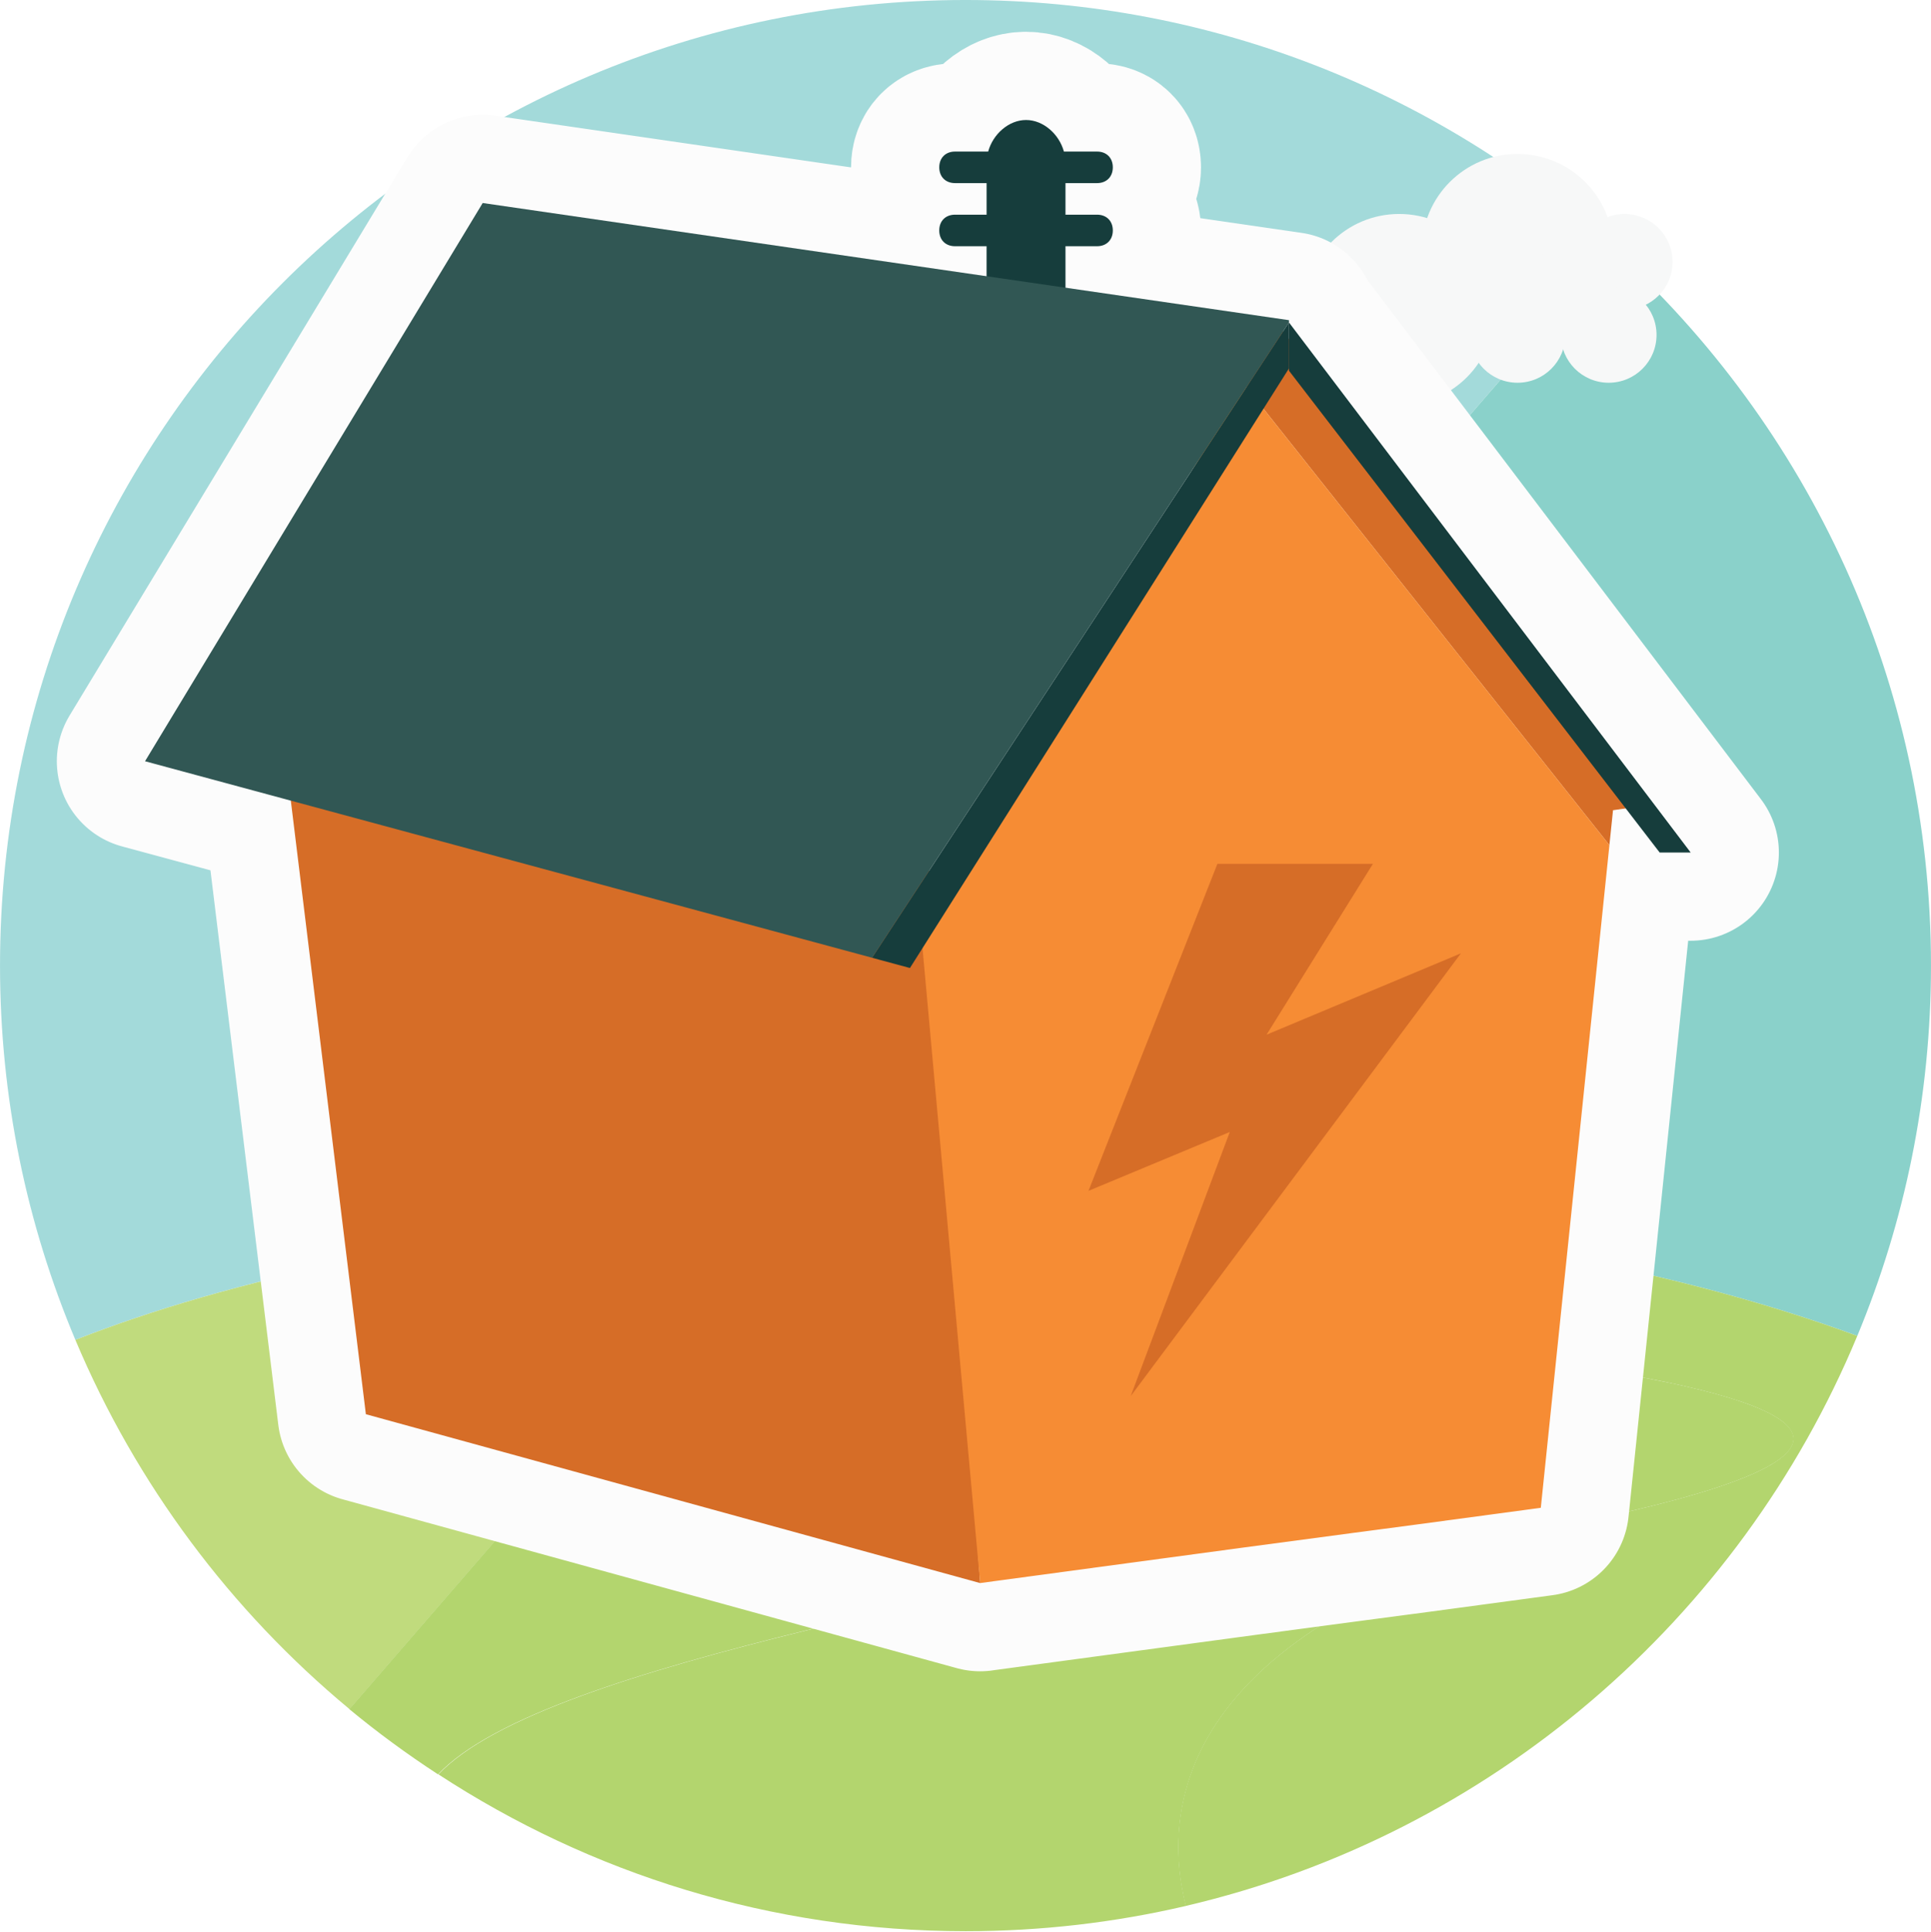
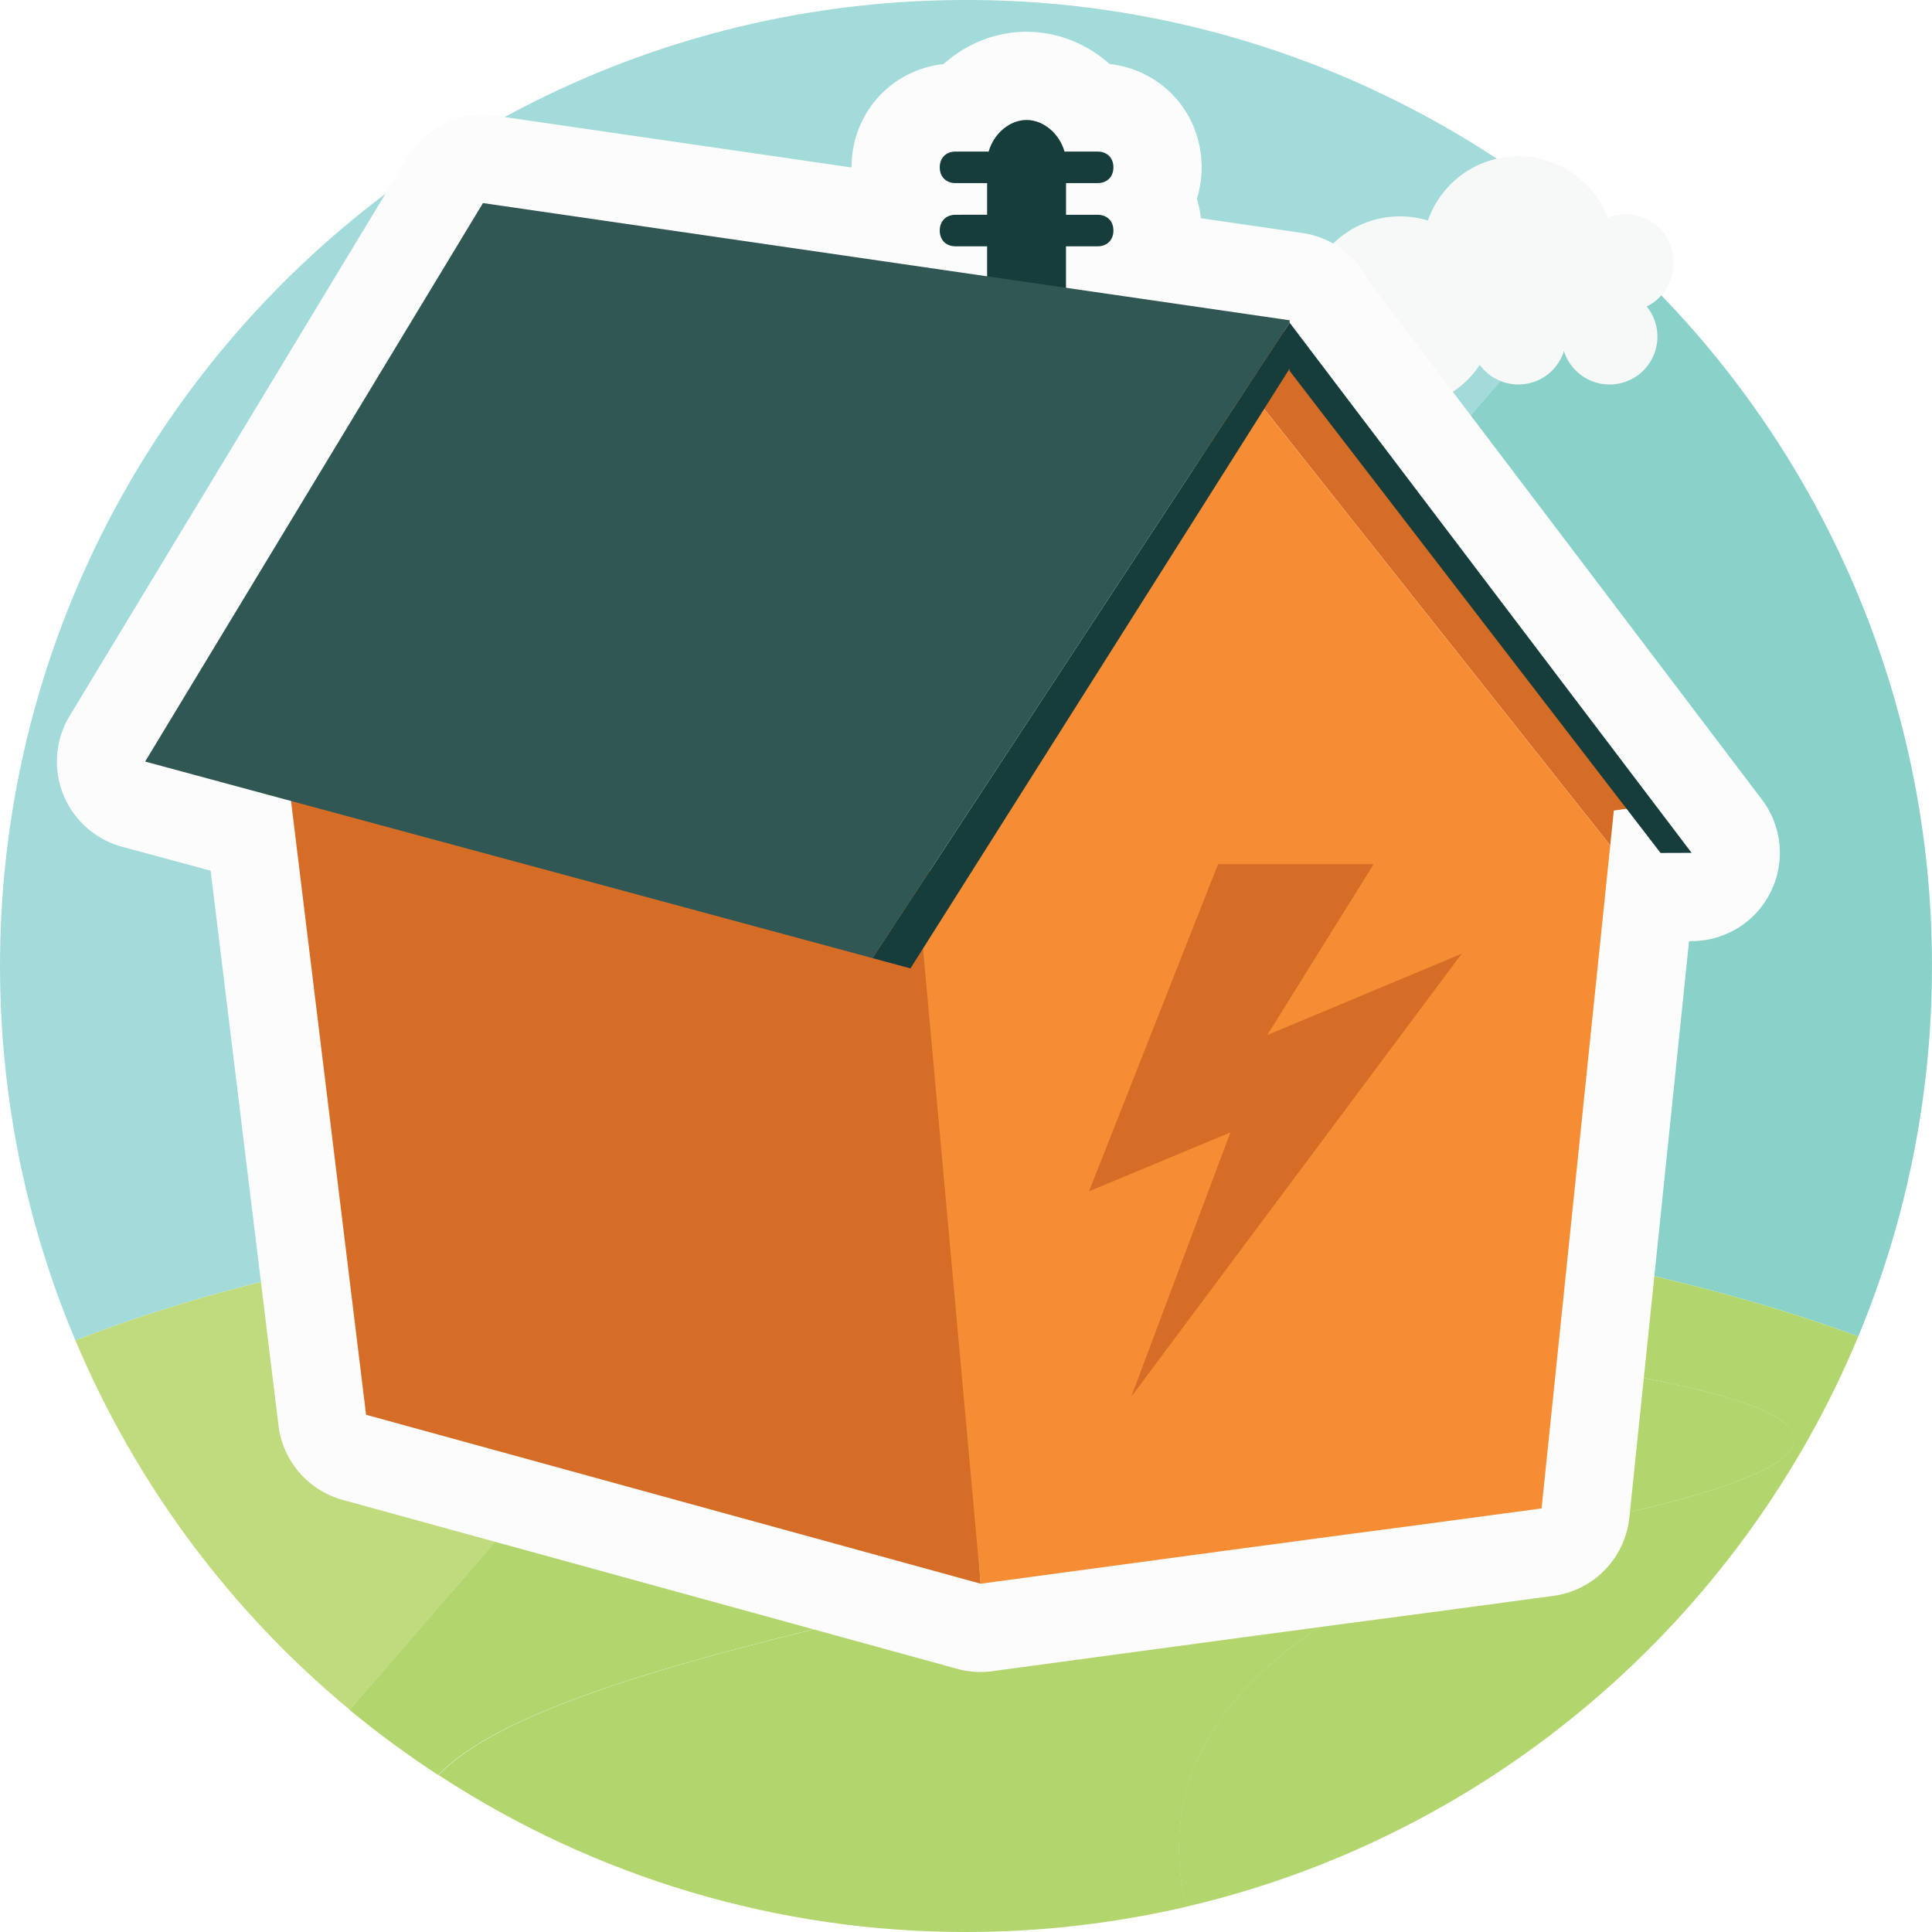
- <svg xmlns="http://www.w3.org/2000/svg" width="35.028mm" height="35.029mm" viewBox="0 0 35.028 35.029" version="1.1" id="svg16989">
-   <defs id="defs16983" />
-   <g id="layer1" transform="translate(84.79401,-131.319)">
-     <g transform="matrix(0.3527778,0,0,-0.3527778,-426.107,-206.1882)" id="g16897">
-       <path d="m 1050.455,-969.546 c -8.808,7.974 -20.489,12.833 -33.307,12.833 -27.419,0 -49.646,-22.228 -49.646,-49.647 0,-6.825 1.383,-13.325 3.875,-19.243 7.642,2.991 19.221,5.834 36.271,6.62 z" style="fill:#a3dada;fill-opacity:1;fill-rule:nonzero;stroke:none" id="path1710-6" />
-       <path d="m 1017.148,-1018.764 c 21.945,0 36.515,-3.195 45.858,-6.636 2.437,5.864 3.789,12.293 3.789,19.039 0,14.602 -6.306,27.73 -16.34,36.814 l -42.808,-49.437 c 3.001,0.139 6.152,0.22 9.501,0.22" style="fill:#8ad1ca;fill-opacity:1;fill-rule:nonzero;stroke:none" id="path1714-0" />
-       <path d="m 985.475,-1044.59 22.172,25.606 c -17.05,-0.786 -28.629,-3.629 -36.27,-6.62 3.123,-7.418 7.991,-13.921 14.098,-18.986" style="fill:#c0db7d;fill-opacity:1;fill-rule:nonzero;stroke:none" id="path1718-33" />
-       <path d="m 1063.005,-1025.4 c -9.343,3.441 -23.913,6.636 -45.858,6.636 -3.348,0 -6.5,-0.081 -9.5,-0.22 l -2.186,-2.524 c 0.247,-0.044 0.523,-0.094 0.824,-0.15 l 16.9,-2.939 c 0,0 58.667,-3 27.313,-10 -22.462,-5.015 -23.336,-14.905 -22.026,-20.111 15.662,3.655 28.472,14.726 34.533,29.308" style="fill:#b3d56e;fill-opacity:1;fill-rule:nonzero;stroke:none" id="path1722-6" />
-       <g transform="translate(528.0888,-2039.352)" id="g16529">
-         <path id="path1758-3" style="fill:#f7f8f8;fill-opacity:1;fill-rule:nonzero;stroke:none" d="m 516.28,1066.718 c 0,-2.717 -2.203,-4.92 -4.92,-4.92 -2.717,0 -4.92,2.203 -4.92,4.92 0,2.717 2.203,4.92 4.92,4.92 2.717,0 4.92,-2.203 4.92,-4.92" />
-         <path id="path1762-0" style="fill:#f7f8f8;fill-opacity:1;fill-rule:nonzero;stroke:none" d="m 525.417,1069.178 c 0,-1.359 -1.101,-2.46 -2.46,-2.46 -1.359,0 -2.46,1.101 -2.46,2.46 0,1.359 1.101,2.46 2.46,2.46 1.359,0 2.46,-1.101 2.46,-2.46" />
-         <path id="path1766-0" style="fill:#f7f8f8;fill-opacity:1;fill-rule:nonzero;stroke:none" d="m 524.594,1065.42 c 0,-1.359 -1.101,-2.46 -2.46,-2.46 -1.359,0 -2.46,1.101 -2.46,2.46 0,1.359 1.101,2.46 2.46,2.46 1.359,0 2.46,-1.101 2.46,-2.46" />
-         <path id="path1770-4" style="fill:#f7f8f8;fill-opacity:1;fill-rule:nonzero;stroke:none" d="m 519.906,1065.42 c 0,-1.359 -1.101,-2.46 -2.46,-2.46 -1.359,0 -2.46,1.101 -2.46,2.46 0,1.359 1.101,2.46 2.46,2.46 1.359,0 2.46,-1.101 2.46,-2.46" />
-         <path id="path1774-5" style="fill:#f7f8f8;fill-opacity:1;fill-rule:nonzero;stroke:none" d="m 522.366,1069.806 c 0,-2.717 -2.203,-4.92 -4.92,-4.92 -2.717,0 -4.92,2.203 -4.92,4.92 0,2.717 2.203,4.92 4.92,4.92 2.717,0 4.92,-2.203 4.92,-4.92" />
-         <path id="path1778-4" style="fill:#f7f8f8;fill-opacity:1;fill-rule:nonzero;stroke:none" d="m 513.982,1068.691 c 0,0 -8.192,-3.46 -12.11,-3.271 -3.918,0.188 13.673,-3.622 17.379,1.298 3.707,4.92 -5.269,1.973 -5.269,1.973" />
-       </g>
-       <path d="m 1034.043,-1034.42 c 0.053,0.02 0.098,0.041 0.148,0.061 0.102,0.041 0.203,0.083 0.293,0.125 0.052,0.025 0.097,0.05 0.146,0.076 0.075,0.039 0.149,0.078 0.215,0.119 0.044,0.027 0.083,0.055 0.124,0.083 0.057,0.039 0.112,0.079 0.161,0.12 0.035,0.029 0.066,0.058 0.096,0.087 0.043,0.041 0.081,0.082 0.115,0.123 0.025,0.03 0.048,0.06 0.069,0.091 0.028,0.042 0.052,0.085 0.073,0.128 0.014,0.03 0.029,0.06 0.04,0.091 0.016,0.045 0.026,0.092 0.034,0.138 0,0.029 0.012,0.057 0.014,0.086 0,0.051 -10e-4,0.103 -0.01,0.155 0,0.025 0,0.05 -0.01,0.075 -0.014,0.071 -0.036,0.143 -0.066,0.215 0,0.01 0,0.013 -0.01,0.02 -0.034,0.079 -0.078,0.16 -0.13,0.24 -0.015,0.024 -0.034,0.047 -0.051,0.07 -0.04,0.058 -0.082,0.116 -0.131,0.174 -0.025,0.03 -0.054,0.06 -0.081,0.09 -0.047,0.053 -0.095,0.105 -0.149,0.158 -0.033,0.032 -0.069,0.065 -0.105,0.098 -0.054,0.051 -0.11,0.101 -0.17,0.152 -0.04,0.034 -0.082,0.069 -0.125,0.103 -0.061,0.049 -0.125,0.099 -0.191,0.149 -0.046,0.035 -0.093,0.07 -0.142,0.105 -0.07,0.051 -0.142,0.101 -0.217,0.152 -0.049,0.034 -0.099,0.068 -0.15,0.102 -0.081,0.053 -0.164,0.106 -0.248,0.159 -0.051,0.032 -0.1,0.063 -0.152,0.095 -0.093,0.057 -0.19,0.114 -0.287,0.171 -0.048,0.028 -0.095,0.056 -0.145,0.085 -0.123,0.07 -0.249,0.141 -0.378,0.211 -0.026,0.014 -0.05,0.028 -0.077,0.043 -0.156,0.084 -0.317,0.169 -0.481,0.254 -0.047,0.025 -0.097,0.049 -0.146,0.074 -0.116,0.059 -0.233,0.118 -0.352,0.178 -0.069,0.034 -0.139,0.068 -0.209,0.102 -0.101,0.049 -0.202,0.098 -0.305,0.147 -0.075,0.036 -0.152,0.072 -0.228,0.108 -0.102,0.048 -0.204,0.096 -0.307,0.144 -0.074,0.034 -0.148,0.068 -0.223,0.102 -0.106,0.048 -0.212,0.097 -0.319,0.145 -0.077,0.035 -0.155,0.069 -0.232,0.104 -0.102,0.045 -0.203,0.09 -0.305,0.135 -0.082,0.036 -0.163,0.072 -0.245,0.107 -0.1,0.044 -0.201,0.088 -0.302,0.131 -0.082,0.036 -0.165,0.071 -0.247,0.106 -0.094,0.041 -0.188,0.08 -0.281,0.12 -0.091,0.039 -0.183,0.078 -0.273,0.116 -0.068,0.029 -0.135,0.057 -0.203,0.085 -0.446,0.188 -0.886,0.37 -1.308,0.544 l -7.579,-1.529 -16.037,4.718 -17.5,-20.211 c 1.451,-1.203 2.978,-2.319 4.561,-3.353 5.582,5.909 30.36,9.373 43.483,13.346 0.19,0.057 0.363,0.117 0.524,0.177" style="fill:#b3d56e;fill-opacity:1;fill-rule:nonzero;stroke:none" id="path1794-9" />
-       <path d="m 1036.503,-1025.567 -9.913,-2.001 c 0.423,-0.174 0.862,-0.356 1.308,-0.544 0.068,-0.028 0.135,-0.056 0.203,-0.085 0.091,-0.038 0.182,-0.077 0.273,-0.116 0.094,-0.04 0.187,-0.079 0.281,-0.12 0.083,-0.035 0.165,-0.071 0.248,-0.106 0.1,-0.044 0.201,-0.087 0.302,-0.131 0.081,-0.036 0.163,-0.071 0.244,-0.107 0.102,-0.045 0.204,-0.09 0.305,-0.135 0.078,-0.035 0.155,-0.069 0.233,-0.104 0.106,-0.048 0.213,-0.097 0.319,-0.145 0.074,-0.034 0.148,-0.068 0.222,-0.102 0.103,-0.048 0.205,-0.096 0.307,-0.144 0.077,-0.036 0.153,-0.072 0.229,-0.108 0.102,-0.049 0.203,-0.098 0.304,-0.147 0.07,-0.034 0.14,-0.068 0.21,-0.103 0.119,-0.059 0.235,-0.118 0.352,-0.177 0.048,-0.025 0.098,-0.049 0.146,-0.074 0.164,-0.085 0.324,-0.169 0.481,-0.254 0.026,-0.015 0.051,-0.029 0.077,-0.043 0.128,-0.07 0.255,-0.141 0.378,-0.211 0.049,-0.029 0.096,-0.057 0.145,-0.085 0.097,-0.057 0.193,-0.114 0.286,-0.171 0.052,-0.032 0.102,-0.064 0.152,-0.095 0.085,-0.053 0.168,-0.106 0.248,-0.159 0.051,-0.034 0.101,-0.068 0.151,-0.102 0.074,-0.051 0.147,-0.101 0.216,-0.152 0.049,-0.035 0.096,-0.07 0.142,-0.105 0.067,-0.05 0.13,-0.1 0.192,-0.149 0.042,-0.035 0.084,-0.069 0.125,-0.103 0.059,-0.051 0.115,-0.101 0.17,-0.152 0.035,-0.033 0.071,-0.066 0.105,-0.098 0.053,-0.053 0.101,-0.105 0.148,-0.158 0.027,-0.03 0.057,-0.06 0.082,-0.09 0.048,-0.058 0.09,-0.116 0.131,-0.174 0.016,-0.023 0.035,-0.047 0.05,-0.07 0.052,-0.08 0.096,-0.161 0.13,-0.24 0,-0.01 0,-0.013 0.01,-0.02 0.03,-0.072 0.052,-0.144 0.066,-0.215 0.01,-0.025 0,-0.05 0.01,-0.075 0.01,-0.052 0.01,-0.104 0.01,-0.155 0,-0.029 -0.01,-0.058 -0.015,-0.086 -0.01,-0.046 -0.017,-0.093 -0.033,-0.138 -0.011,-0.031 -0.026,-0.061 -0.041,-0.091 -0.021,-0.043 -0.044,-0.086 -0.073,-0.129 -0.02,-0.03 -0.044,-0.06 -0.068,-0.09 -0.034,-0.041 -0.073,-0.082 -0.115,-0.123 -0.03,-0.029 -0.062,-0.058 -0.096,-0.087 -0.049,-0.041 -0.104,-0.081 -0.162,-0.121 -0.04,-0.027 -0.079,-0.055 -0.124,-0.082 -0.065,-0.041 -0.139,-0.08 -0.215,-0.119 -0.048,-0.026 -0.093,-0.051 -0.146,-0.076 -0.089,-0.042 -0.19,-0.084 -0.292,-0.125 -0.05,-0.02 -0.095,-0.041 -0.149,-0.061 -0.161,-0.06 -0.334,-0.12 -0.523,-0.177 -13.124,-3.973 -37.901,-7.437 -43.483,-13.346 7.795,-5.094 17.104,-8.064 27.112,-8.064 3.896,0 7.687,0.45 11.324,1.299 -1.31,5.206 -0.436,15.096 22.026,20.111 21.243,4.743 1.165,7.649 -13.995,9.03" style="fill:#b3d56e;fill-opacity:1;fill-rule:nonzero;stroke:none" id="path1798-9" />
-       <path d="m 1036.211,-1041.254 c 0.07,-0.036 0.139,-0.07 0.207,-0.104 -0.068,0.036 -0.138,0.07 -0.207,0.104" style="fill:#f9e389;fill-opacity:1;fill-rule:nonzero;stroke:none;stroke-width:1.417" id="path1802-49" />
-       <path d="m 1037.745,-1042.079 c 0.071,-0.041 0.138,-0.081 0.205,-0.12 -0.068,0.039 -0.135,0.079 -0.205,0.12" style="fill:#f9e389;fill-opacity:1;fill-rule:nonzero;stroke:none;stroke-width:1.417" id="path1806-8" />
-       <path d="m 1037.1,-1041.72 c 0.037,-0.02 0.072,-0.041 0.109,-0.062 -0.037,0.02 -0.072,0.042 -0.109,0.062" style="fill:#f9e389;fill-opacity:1;fill-rule:nonzero;stroke:none;stroke-width:1.417" id="path1810-1" />
-       <path d="m 1038.357,-1042.442 c 0.073,-0.045 0.143,-0.091 0.215,-0.135 -0.071,0.044 -0.142,0.089 -0.215,0.135" style="fill:#f9e389;fill-opacity:1;fill-rule:nonzero;stroke:none;stroke-width:1.417" id="path1814-6" />
-       <path d="m 1035.416,-1040.858 c 0.099,-0.049 0.198,-0.096 0.296,-0.145 -0.098,0.049 -0.197,0.096 -0.296,0.145" style="fill:#f9e389;fill-opacity:1;fill-rule:nonzero;stroke:none;stroke-width:1.417" id="path1818-3" />
-       <path d="m 1030.497,-1038.66 c -0.633,0.265 -1.256,0.524 -1.854,0.771 0.598,-0.247 1.222,-0.506 1.854,-0.771" style="fill:#f9e389;fill-opacity:1;fill-rule:nonzero;stroke:none;stroke-width:1.417" id="path1822-9" />
-       <path d="m 1034.66,-1040.496 c 0.108,-0.051 0.217,-0.102 0.325,-0.153 -0.108,0.051 -0.217,0.102 -0.325,0.153" style="fill:#f9e389;fill-opacity:1;fill-rule:nonzero;stroke:none;stroke-width:1.417" id="path1826-3" />
-       <path d="m 1032.349,-1039.451 c 0.116,-0.051 0.231,-0.101 0.347,-0.152 -0.116,0.051 -0.231,0.101 -0.347,0.152" style="fill:#f9e389;fill-opacity:1;fill-rule:nonzero;stroke:none;stroke-width:1.417" id="path1830-3" />
-       <path d="m 1030.785,-1038.781 c 0.129,-0.053 0.258,-0.109 0.387,-0.164 -0.129,0.056 -0.258,0.11 -0.387,0.164" style="fill:#f9e389;fill-opacity:1;fill-rule:nonzero;stroke:none;stroke-width:1.417" id="path1834-4" />
-       <path d="m 1031.571,-1039.115 c 0.116,-0.05 0.234,-0.101 0.35,-0.15 -0.116,0.05 -0.234,0.101 -0.35,0.15" style="fill:#f9e389;fill-opacity:1;fill-rule:nonzero;stroke:none;stroke-width:1.417" id="path1838-6" />
-       <path d="m 1033.128,-1039.794 c 0.11,-0.05 0.22,-0.097 0.33,-0.147 -0.11,0.05 -0.22,0.097 -0.33,0.147" style="fill:#f9e389;fill-opacity:1;fill-rule:nonzero;stroke:none;stroke-width:1.417" id="path1842-1" />
-       <path d="m 1033.91,-1040.147 c 0.104,-0.049 0.211,-0.096 0.315,-0.144 -0.104,0.049 -0.21,0.096 -0.315,0.144" style="fill:#f9e389;fill-opacity:1;fill-rule:nonzero;stroke:none;stroke-width:1.417" id="path1846-5" />
-       <path d="m 1035.305,-1032.317 c 0.016,-0.023 0.036,-0.047 0.05,-0.07 -0.014,0.023 -0.034,0.047 -0.05,0.07" style="fill:#f9e389;fill-opacity:1;fill-rule:nonzero;stroke:none" id="path1850-6" />
-       <path d="m 1034.968,-1033.957 c -0.04,-0.028 -0.079,-0.056 -0.124,-0.083 0.045,0.027 0.084,0.055 0.124,0.083" style="fill:#f9e389;fill-opacity:1;fill-rule:nonzero;stroke:none" id="path1854-1" />
-       <path d="m 1040.694,-1044.246 c 0.038,-0.043 0.079,-0.085 0.115,-0.128 -0.035,0.043 -0.077,0.085 -0.115,0.128" style="fill:#f9e389;fill-opacity:1;fill-rule:nonzero;stroke:none;stroke-width:1.417" id="path1858-7" />
-       <path d="m 1040.334,-1043.883 c 0.051,-0.046 0.102,-0.094 0.149,-0.14 -0.046,0.046 -0.098,0.094 -0.149,0.14" style="fill:#f9e389;fill-opacity:1;fill-rule:nonzero;stroke:none;stroke-width:1.417" id="path1862-2" />
-       <path d="m 1035.523,-1033.316 c -0.011,-0.031 -0.026,-0.06 -0.041,-0.091 0.015,0.03 0.03,0.06 0.041,0.091" style="fill:#f9e389;fill-opacity:1;fill-rule:nonzero;stroke:none" id="path1866-2" />
-       <path d="m 1035.557,-1032.862 c 0.01,-0.025 0,-0.05 0.01,-0.075 0,0.025 0,0.05 -0.01,0.075" style="fill:#f9e389;fill-opacity:1;fill-rule:nonzero;stroke:none" id="path1870-9" />
-       <path d="m 1035.486,-1032.627 c 0,-0.01 0,-0.013 0.01,-0.019 0,0.01 0,0.013 -0.01,0.019" style="fill:#f9e389;fill-opacity:1;fill-rule:nonzero;stroke:none" id="path1874-2" />
-       <path d="m 1035.226,-1033.749 c -0.03,-0.029 -0.062,-0.058 -0.096,-0.087 0.034,0.029 0.066,0.058 0.096,0.087" style="fill:#f9e389;fill-opacity:1;fill-rule:nonzero;stroke:none" id="path1878-8" />
-       <path d="m 1039.917,-1043.522 c 0.059,-0.049 0.12,-0.097 0.177,-0.146 -0.057,0.048 -0.117,0.098 -0.177,0.146" style="fill:#f9e389;fill-opacity:1;fill-rule:nonzero;stroke:none;stroke-width:1.417" id="path1882-1" />
-       <path d="m 1035.571,-1033.092 c 0,-0.029 -0.01,-0.058 -0.014,-0.086 0,0.028 0.012,0.057 0.014,0.086" style="fill:#f9e389;fill-opacity:1;fill-rule:nonzero;stroke:none" id="path1886-2" />
-       <path d="m 1038.923,-1042.802 c 0.073,-0.049 0.143,-0.096 0.214,-0.145 -0.071,0.049 -0.14,0.096 -0.214,0.145" style="fill:#f9e389;fill-opacity:1;fill-rule:nonzero;stroke:none;stroke-width:1.417" id="path1890-4" />
-       <path d="m 1039.444,-1043.162 c 0.07,-0.05 0.136,-0.099 0.201,-0.149 -0.065,0.05 -0.132,0.099 -0.201,0.149" style="fill:#f9e389;fill-opacity:1;fill-rule:nonzero;stroke:none;stroke-width:1.417" id="path1894-7" />
-       <path d="m 1035.409,-1033.535 c -0.021,-0.03 -0.044,-0.06 -0.068,-0.09 0.024,0.03 0.047,0.06 0.068,0.09" style="fill:#f9e389;fill-opacity:1;fill-rule:nonzero;stroke:none" id="path1898-8" />
-       <path d="m 1034.191,-1034.359 c -0.05,-0.02 -0.095,-0.041 -0.148,-0.061 0.053,0.02 0.098,0.041 0.148,0.061" style="fill:#f9e389;fill-opacity:1;fill-rule:nonzero;stroke:none" id="path1902-6" />
-       <path d="m 1034.63,-1034.158 c -0.048,-0.025 -0.094,-0.051 -0.146,-0.076 0.052,0.025 0.098,0.051 0.146,0.076" style="fill:#f9e389;fill-opacity:1;fill-rule:nonzero;stroke:none" id="path1906-3" />
-       <path d="m 1027.37,-1037.363 c -0.329,0.136 -0.651,0.271 -0.955,0.398 0.305,-0.128 0.627,-0.262 0.955,-0.398" style="fill:#f7f8f8;fill-opacity:1;fill-rule:nonzero;stroke:none;stroke-width:1.417" id="path1910-7" />
-       <path d="m 1028.005,-1037.626 c -0.083,0.034 -0.17,0.07 -0.252,0.104 0.082,-0.036 0.169,-0.071 0.252,-0.104" style="fill:#f7f8f8;fill-opacity:1;fill-rule:nonzero;stroke:none;stroke-width:1.417" id="path1914-7" />
-       <path d="m 1028.643,-1037.889 v 0 c -0.215,0.089 -0.428,0.177 -0.638,0.264 0.213,-0.088 0.419,-0.173 0.638,-0.264" style="fill:#f7f8f8;fill-opacity:1;fill-rule:nonzero;stroke:none;stroke-width:1.417" id="path1930-25" />
-       <path id="path1922-3" style="fill:#a0c45b;fill-opacity:1;fill-rule:nonzero;stroke:none;stroke-width:1.417" d="m 1028.643,-1037.889 c -0.218,0.091 -0.425,0.176 -0.638,0.264 -0.084,0.034 -0.169,0.07 -0.252,0.103 -0.129,0.053 -0.257,0.107 -0.383,0.159 -0.329,0.136 -0.651,0.271 -0.954,0.398 -9.464,3.979 -21.043,6.428 -26.552,7.453 l -1.177,0.204 -3.517,-4.061 22.731,-6.687 z" />
-       <path d="m 1027.753,-1037.521 c -0.13,0.053 -0.255,0.107 -0.383,0.159 0.126,-0.052 0.254,-0.107 0.383,-0.159" style="fill:#f7f8f8;fill-opacity:1;fill-rule:nonzero;stroke:none;stroke-width:1.417" id="path1934-3" />
-       <path id="path1918-2" style="fill:#b3d56e;fill-opacity:1;fill-rule:nonzero;stroke:none;stroke-width:1.417" d="m 999.864,-1029.512 23.954,-4.166 c 0,0 8.649,-0.444 18.875,-1.375 l 4.038,0.815 -58.468,7.293 -6.564,-2.461 13.471,-3.963 3.517,4.061 z" />
-       <path id="path1926-7" style="fill:#a0c45b;fill-opacity:1;fill-rule:nonzero;stroke:none;stroke-width:1.417" d="m 999.864,-1029.512 c 5.509,-1.025 17.09,-3.474 26.552,-7.453 0.305,-0.128 0.626,-0.262 0.955,-0.398 0.126,-0.052 0.252,-0.104 0.383,-0.159 0.082,-0.034 0.169,-0.07 0.252,-0.103 0.21,-0.087 0.421,-0.174 0.636,-0.264 l 18.089,3.652 c -10.226,0.931 -22.914,0.559 -22.914,0.559 z" />
-       <path id="path1978-5-5" style="fill:#315754;fill-opacity:1;fill-rule:nonzero;stroke:#fcfcfc;stroke-width:9.071;stroke-opacity:1;stroke-miterlimit:4;stroke-dasharray:none;stroke-linejoin:round;stroke-linecap:round" d="m 1033.781,-973.175 -41.459,6.024 -17.363,-28.702 37.384,-10.103 21.438,32.664 z m 20.657,-27.371 -20.657,27.254 v -2.48 l 19.062,-24.773 z m -22.976,24.091 -16.198,-27.102 -0.51,0.114 3.147,-34.663 c 25.765,3.484 15.875,2.116 28.83,3.87 l 3.528,34.07 z m 18.982,-21.915 0.893,0.128 -18.072,24.804 -1.803,-3.018 18.796,-23.71 z m -68.205,2.253 4.075,-33.309 31.587,-8.682 -2.642,36.852 z m 34.37,28.366 c -0.487,0 -0.811,-0.325 -0.811,-0.811 0,-0.487 0.325,-0.811 0.811,-0.811 h 1.623 v -1.623 l 4.057,-0.568 v 2.191 h 1.623 c 0.487,0 0.811,0.325 0.811,0.811 0,0.487 -0.324,0.811 -0.811,0.811 h -1.623 v 1.623 h 1.623 c 0.487,0 0.811,0.325 0.811,0.811 0,0.487 -0.324,0.811 -0.811,0.811 h -1.704 c -0.243,0.892 -1.055,1.623 -1.947,1.623 -0.892,0 -1.704,-0.73 -1.947,-1.623 h -1.704 c -0.487,0 -0.811,-0.325 -0.811,-0.811 0,-0.487 0.325,-0.811 0.811,-0.811 h 1.623 v -1.623 z" />
-       <path style="fill:#163d3c;fill-opacity:1;stroke-width:0.811" id="path8-2-6" d="m 1016.61,-967.751 c -0.487,0 -0.811,-0.325 -0.811,-0.811 0,-0.487 0.325,-0.811 0.811,-0.811 h 1.623 v -1.623 l 4.057,-0.568 v 2.191 h 1.623 c 0.487,0 0.811,0.325 0.811,0.811 0,0.487 -0.324,0.811 -0.811,0.811 h -1.623 v 1.623 h 1.623 c 0.487,0 0.811,0.325 0.811,0.811 0,0.487 -0.324,0.811 -0.811,0.811 h -1.704 c -0.243,0.892 -1.055,1.623 -1.947,1.623 -0.892,0 -1.704,-0.73 -1.947,-1.623 h -1.704 c -0.487,0 -0.811,-0.325 -0.811,-0.811 0,-0.487 0.325,-0.811 0.811,-0.811 h 1.623 v -1.623 z" />
-       <path id="path1938-7" style="fill:#d66d27;fill-opacity:1;fill-rule:nonzero;stroke:none;stroke-width:1.417" d="m 982.24,-996.117 4.075,-33.309 31.587,-8.682 -2.642,36.852 z" />
-       <path id="path1950-1" style="fill:#d66d27;fill-opacity:1;fill-rule:nonzero;stroke:none;stroke-width:1.417" d="m 1050.445,-998.371 0.893,0.128 -18.072,24.804 -1.803,-3.018 18.796,-23.71 z" />
-       <path id="path1954-3" style="fill:#f68c34;fill-opacity:1;fill-rule:nonzero;stroke:none;stroke-width:1.417" d="m 1031.463,-976.456 -16.198,-27.102 -0.51,0.114 3.147,-34.663 c 25.765,3.484 15.875,2.116 28.83,3.87 l 3.528,34.07 z" />
-       <path id="path1970-5" style="fill:#163d3c;fill-opacity:1;fill-rule:nonzero;stroke:none;stroke-width:1.417" d="m 1054.439,-1000.547 -20.657,27.254 v -2.48 l 19.062,-24.773 z" />
-       <path id="path1974-8" style="fill:#163d3c;fill-opacity:1;fill-rule:nonzero;stroke:none;stroke-width:1.417" d="m 1012.343,-1005.957 1.949,-0.527 19.489,30.828 v 2.363 z" />
-       <path id="path1978-5" style="fill:#315754;fill-opacity:1;fill-rule:nonzero;stroke:none;stroke-width:1.417" d="m 1033.781,-973.175 -41.459,6.024 -17.363,-28.702 37.384,-10.103 21.438,32.664 z" />
-       <path id="path2-8" d="m 1038.098,-1001.129 h -7.997 l -6.628,-16.812 7.266,3.026 -5.096,-13.581 16.982,22.767 -9.995,-4.183 z" style="clip-rule:evenodd;fill:#d66d27;fill-opacity:1;fill-rule:evenodd;stroke-width:0.442" />
-     </g>
+ <svg xmlns="http://www.w3.org/2000/svg" width="132.391" height="132.392" viewBox="0 0 35.028 35.029">
+   <path d="M29.264 4.527A17.449 17.449 0 0017.514 0C7.841 0 0 7.842 0 17.514c0 2.408.488 4.701 1.367 6.789 2.696-1.055 6.78-2.058 12.796-2.336z" fill="#a3dada" />
+   <path d="M17.514 21.89c7.742 0 12.882 1.127 16.178 2.341a17.46 17.46 0 001.336-6.716 17.47 17.47 0 00-5.764-12.988l-15.102 17.44a72.196 72.196 0 013.352-.077" fill="#8ad1ca" />
+   <path d="M6.34 31l7.822-9.032c-6.014.277-10.1 1.28-12.795 2.335a17.563 17.563 0 004.974 6.698" fill="#c0db7d" />
+   <path d="M33.692 24.231c-3.296-1.214-8.436-2.34-16.178-2.34a72.18 72.18 0 00-3.351.077l-.772.89.291.053 5.962 1.037s20.696 1.058 9.635 3.528c-7.924 1.769-8.232 5.258-7.77 7.094 5.525-1.29 10.044-5.195 12.183-10.339" fill="#b3d56e" />
+   <g fill="#f7f8f8">
+     <path d="M27.117 5.617a1.736 1.736 0 11-3.471 0 1.736 1.736 0 013.471 0M30.34 4.749a.868.868 0 11-1.735 0 .868.868 0 011.736 0" />
+     <path d="M30.05 6.074a.868.868 0 11-1.735 0 .868.868 0 011.735 0" />
+     <path d="M28.396 6.074a.868.868 0 11-1.735 0 .868.868 0 011.735 0" />
+     <path d="M29.264 4.527a1.736 1.736 0 11-3.471 0 1.736 1.736 0 013.471 0" />
+     <path d="M26.306 4.92s-2.89 1.221-4.272 1.154c-1.382-.066 4.824 1.278 6.131-.458 1.308-1.735-1.859-.696-1.859-.696" />
  </g>
+   <path d="M23.474 27.413l.052-.021.104-.044.051-.027c.027-.014.053-.028.076-.042l.044-.03a.743.743 0 00.09-.072.507.507 0 00.091-.121l.014-.032a.297.297 0 00.012-.049c0-.01.005-.02.005-.03 0-.018 0-.037-.003-.055 0-.009 0-.018-.004-.026a.397.397 0 00-.023-.076c0-.004 0-.005-.004-.007a.571.571 0 00-.045-.085l-.018-.025a.776.776 0 00-.047-.061l-.028-.032a1.09 1.09 0 00-.053-.056l-.037-.034a1.529 1.529 0 00-.171-.143 2.056 2.056 0 00-.127-.09 3.44 3.44 0 00-.14-.092l-.054-.034-.101-.06-.051-.03a7.535 7.535 0 00-.134-.075l-.027-.015-.17-.09-.051-.026-.124-.062-.074-.036-.108-.052-.08-.038a31.84 31.84 0 00-.108-.051l-.079-.036-.112-.051-.082-.037-.108-.047-.086-.038a9.688 9.688 0 00-.107-.046l-.087-.038-.1-.042a19.547 19.547 0 00-.167-.071 63.59 63.59 0 00-.461-.192l-2.674.54-5.658-1.665-6.173 7.13c.512.424 1.05.818 1.609 1.183 1.969-2.085 10.71-3.307 15.34-4.708.067-.02.128-.042.184-.063" fill="#b3d56e" />
+   <path d="M24.342 24.29l-3.497.706a57.627 57.627 0 01.533.222l.097.04.099.043.087.038.107.046.086.037.107.048.083.037.112.05.078.037a31.84 31.84 0 01.37.177c.043.02.084.042.125.062.017.01.035.018.052.027a10.644 10.644 0 01.33.179l.05.03.102.06.053.034a3.781 3.781 0 01.141.092c.026.018.052.035.076.053l.05.037.068.053.044.036.06.054.037.034.053.056a.998.998 0 01.075.093l.017.025a.571.571 0 01.073.168c.004.008 0 .017.004.026.003.018.003.037.003.055 0 .01-.003.02-.005.03-.004.016-.006.033-.012.049a.371.371 0 01-.105.153.735.735 0 01-.09.073l-.044.029a1.003 1.003 0 01-.076.042l-.052.027c-.031.014-.067.03-.103.044l-.052.021a3.03 3.03 0 01-.185.063c-4.63 1.401-13.37 2.623-15.34 4.708a17.424 17.424 0 009.565 2.845c1.374 0 2.712-.16 3.995-.459-.462-1.836-.154-5.325 7.77-7.094 7.494-1.674.411-2.699-4.937-3.186" fill="#b3d56e" />
+   <path d="M24.24 29.824l.072.037-.073-.037M24.78 30.115l.073.043-.073-.043M24.553 29.988l.038.022-.038-.022M24.996 30.243l.076.048-.076-.048M23.959 29.684c.034.018.07.034.104.051l-.104-.05M23.692 29.557l.115.054-.115-.054M22.877 29.188l.122.054-.122-.054M22.325 28.952c.046.018.091.038.137.058-.046-.02-.091-.04-.137-.058M22.602 29.07l.124.052-.124-.053M23.151 29.31l.117.051-.117-.052M23.427 29.434l.111.05-.11-.05" fill="#f9e389" stroke-width="1.417" />
+   <path d="M23.92 26.671l.017.025-.017-.025M23.8 27.25c-.013.01-.027.02-.043.029l.044-.03" fill="#f9e389" />
+   <path d="M25.82 30.88c.014.015.029.03.041.045-.012-.016-.027-.03-.04-.045M25.694 30.752" fill="#f9e389" stroke-width="1.417" />
+   <path d="M23.997 27.024l-.015.032.015-.032M24.009 26.864c.003.008 0 .017.003.026 0-.009 0-.018-.003-.026M23.983 26.78c0 .004 0 .005.004.007 0-.003 0-.004-.004-.006M23.892 27.177" fill="#f9e389" />
+   <path d="M25.546 30.624l.063.052a3.746 3.746 0 00-.063-.052" fill="#f9e389" stroke-width="1.417" />
+   <path d="M24.013 26.945c0 .01-.003.02-.005.03 0-.01.005-.02.005-.03" fill="#f9e389" />
+   <path d="M25.196 30.37l.076.051a4.256 4.256 0 00-.076-.05M25.38 30.497" fill="#f9e389" stroke-width="1.417" />
+   <path d="M23.527 27.392l-.053.021.053-.021M23.681 27.32l-.051.028.051-.027" fill="#f9e389" />
+   <path d="M21.57 28.637l-.226-.093.225.093" fill="#f7f8f8" stroke-width="1.417" />
+   <path d="M21.57 28.637l-.226-.093-.089-.036c-.045-.02-.09-.038-.135-.056l-.336-.141c-3.339-1.404-7.424-2.268-9.367-2.63l-.415-.071-1.24 1.432 8.018 2.36z" fill="#a0c45b" stroke-width="1.417" />
+   <path d="M21.255 28.507l-.135-.056.135.056" fill="#f7f8f8" stroke-width="1.417" />
+   <path d="M11.417 25.682l8.45 1.47s3.051.156 6.659.484l1.425-.287-20.627-2.573-2.315.868 4.752 1.398 1.24-1.432z" fill="#b3d56e" stroke-width="1.417" />
+   <path d="M11.417 25.682c1.943.361 6.028 1.225 9.367 2.629a91.72 91.72 0 00.472.196l.089.037.224.093 6.382-1.288c-3.608-.329-8.084-.198-8.084-.198z" fill="#a0c45b" stroke-width="1.417" />
+   <path d="M23.382 5.807L8.756 3.682 2.631 13.808l13.188 3.564L23.382 5.85zm7.288 9.656L23.382 5.85v.875l6.725 8.74zm-8.106-8.498l-5.714 9.56-.18-.04 1.11 12.229c9.09-1.23 5.6-.747 10.17-1.365l1.245-12.02zm6.697 7.73l.315-.044L23.2 5.9l-.636 1.064 6.631 8.364zM5.2 13.902l1.437 11.75 11.143 3.063-.932-13zM17.324 3.894c-.171 0-.286.114-.286.286s.115.286.286.286h.573v.573l1.43.2v-.773h.573c.172 0 .287-.114.287-.286s-.115-.286-.287-.286h-.572V3.32h.572c.172 0 .287-.114.287-.286s-.115-.286-.287-.286h-.6c-.087-.315-.373-.573-.688-.573-.314 0-.6.258-.687.573h-.6c-.172 0-.287.114-.287.286s.115.286.286.286h.573v.573z" fill="#315754" stroke="#fcfcfc" stroke-width="3.2" stroke-linejoin="round" stroke-linecap="round" />
+   <path d="M17.324 3.894c-.171 0-.286.114-.286.286s.115.286.286.286h.573v.573l1.43.2v-.773h.573c.172 0 .287-.114.287-.286s-.115-.286-.287-.286h-.572V3.32h.572c.172 0 .287-.114.287-.286s-.115-.286-.287-.286h-.6c-.087-.315-.373-.573-.688-.573-.314 0-.6.258-.687.573h-.6c-.172 0-.287.114-.287.286s.115.286.286.286h.573v.573z" fill="#163d3c" stroke-width=".811" />
+   <path d="M5.2 13.9l1.437 11.751 11.143 3.063-.932-13zM29.26 14.696l.316-.045L23.2 5.9l-.636 1.064 6.631 8.364z" fill="#d66d27" stroke-width="1.417" />
+   <path d="M22.564 6.965l-5.714 9.56-.18-.04 1.11 12.229c9.09-1.23 5.6-.747 10.17-1.365l1.245-12.02z" fill="#f68c34" stroke-width="1.417" />
+   <path d="M30.67 15.463L23.382 5.85v.875l6.725 8.74zM15.819 17.372l.688.186 6.875-10.875v-.834z" fill="#163d3c" stroke-width="1.417" />
+   <path d="M23.382 5.807L8.756 3.682 2.631 13.808l13.188 3.564L23.382 5.85z" fill="#315754" stroke-width="1.417" />
+   <path d="M24.905 15.669h-2.821l-2.339 5.93 2.563-1.067-1.797 4.791 5.99-8.031-3.525 1.475z" clip-rule="evenodd" fill="#d66d27" fill-rule="evenodd" stroke-width=".442" />
</svg>
